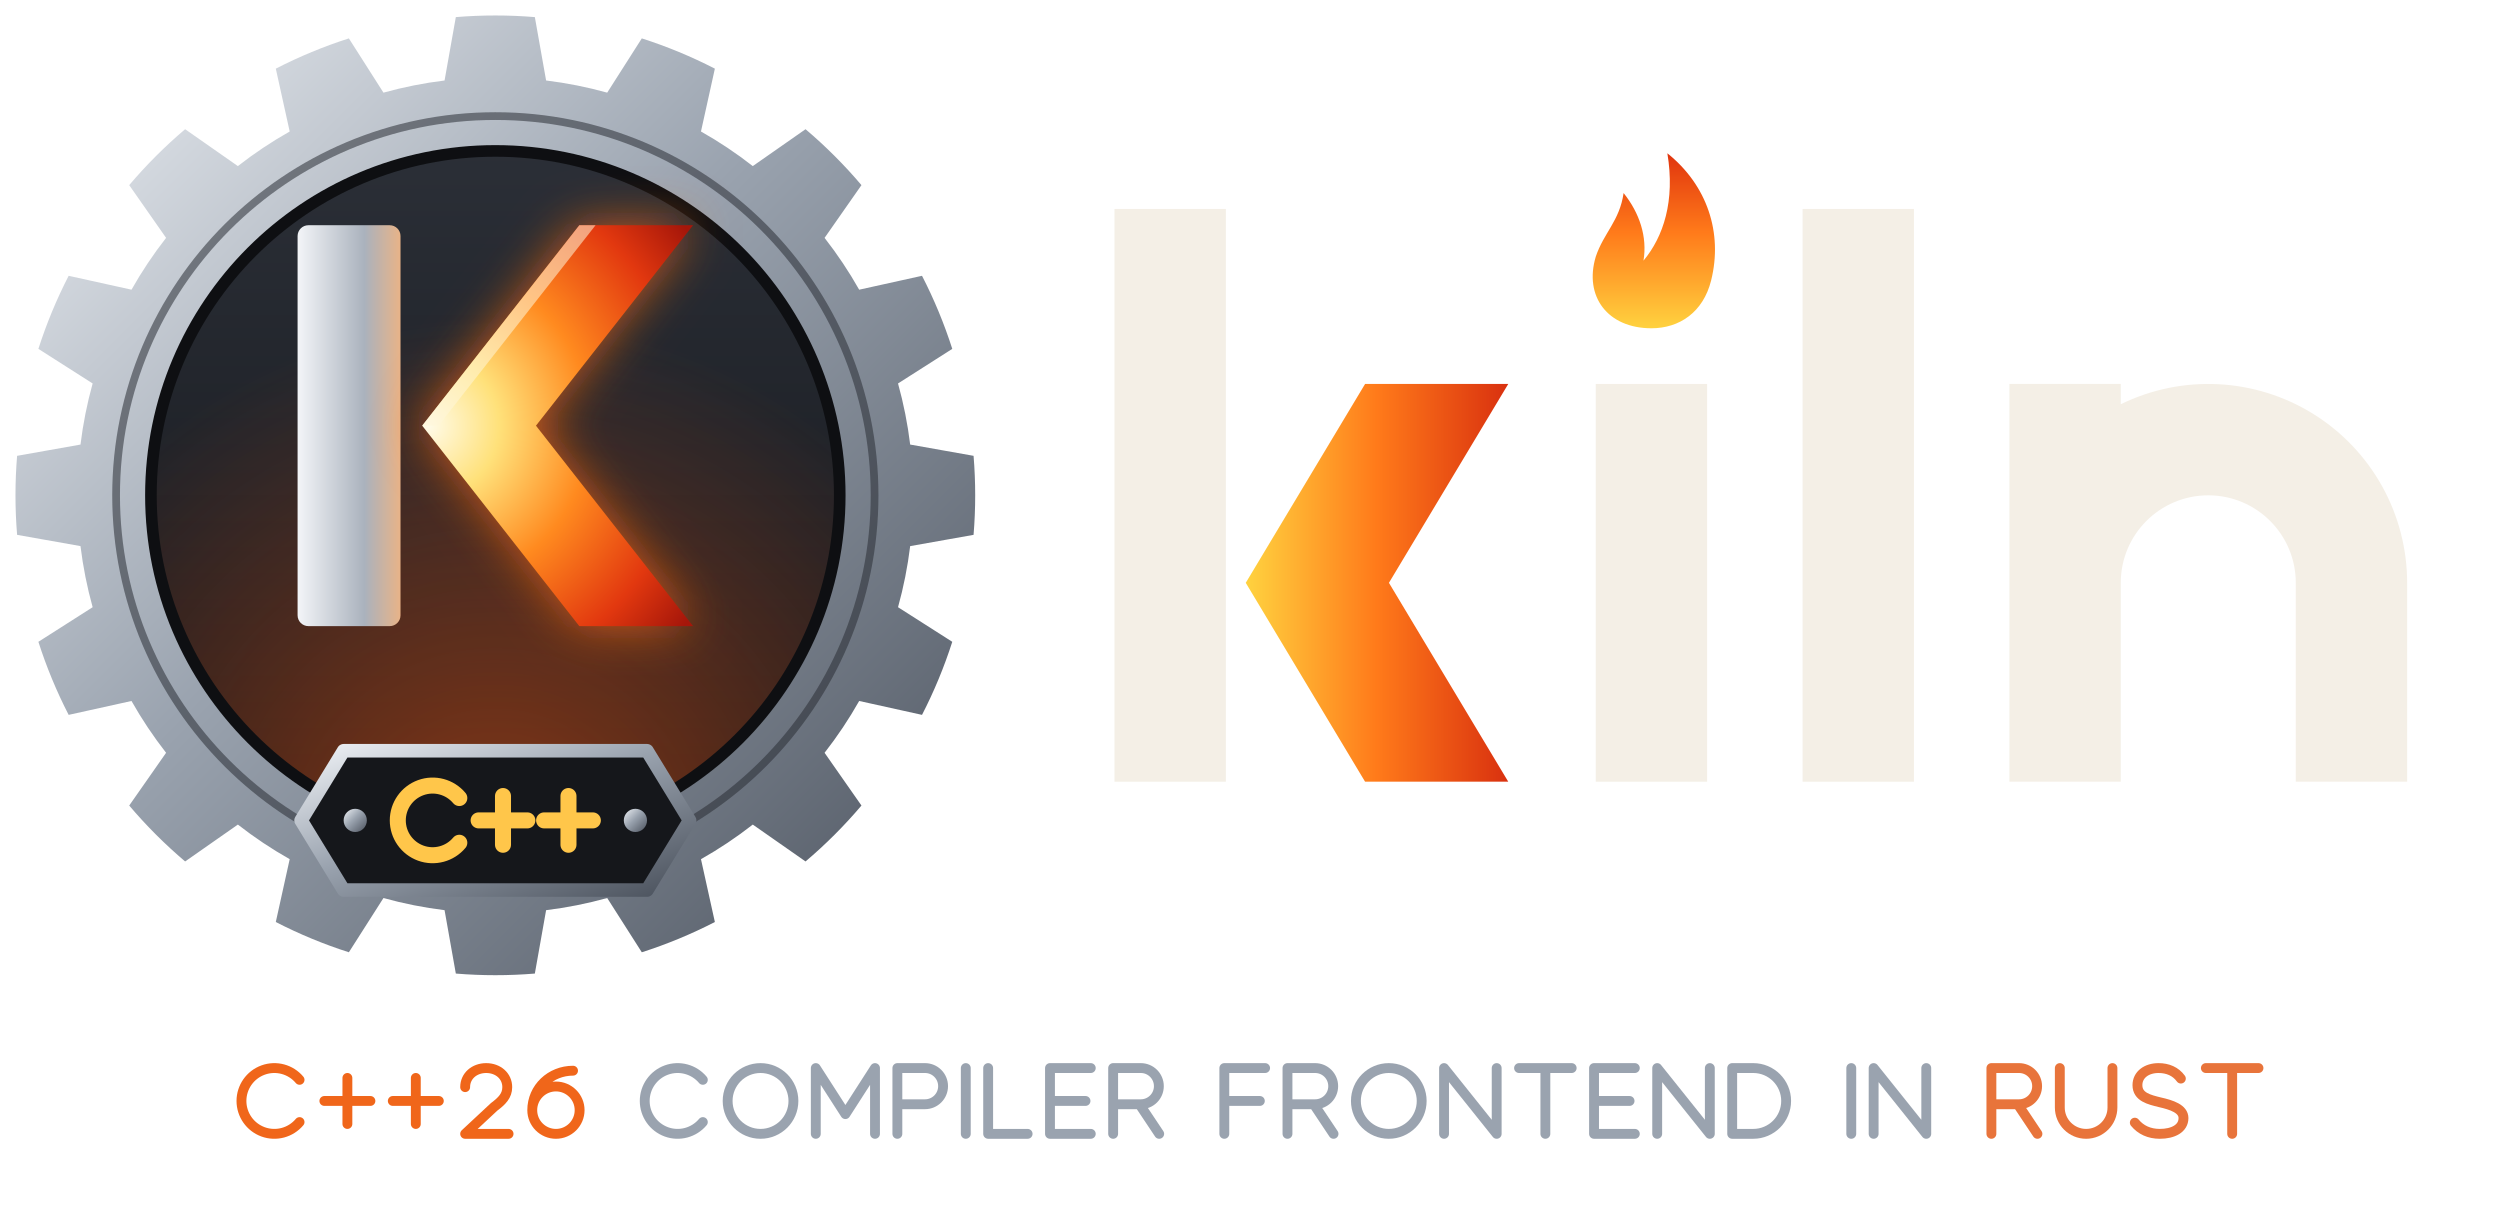
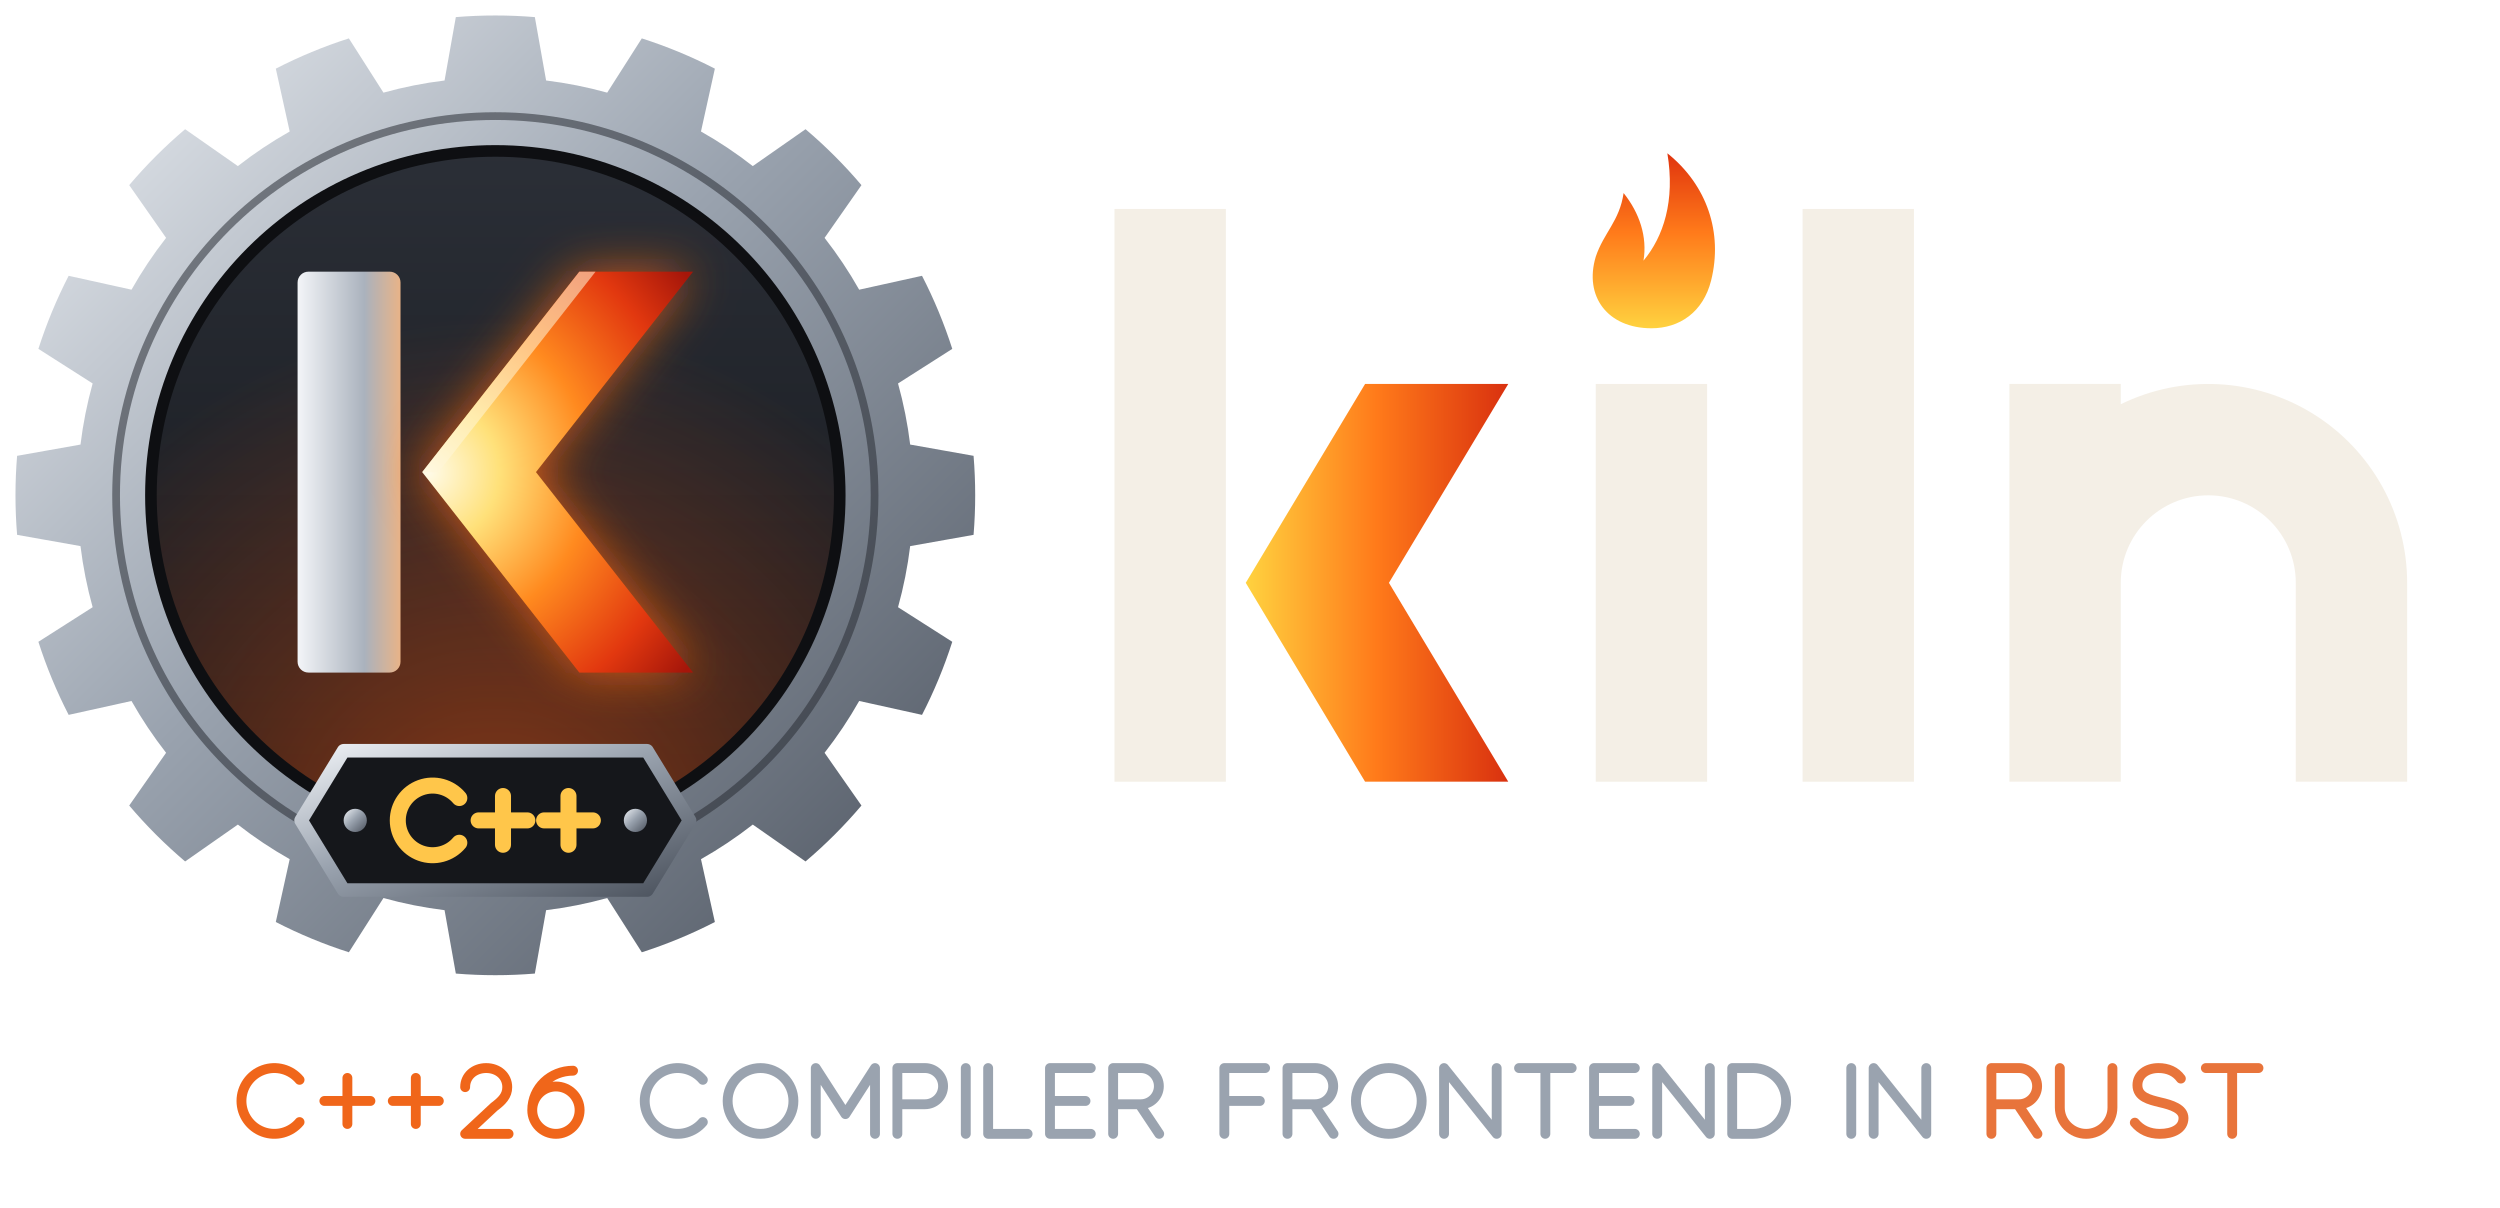
<svg xmlns="http://www.w3.org/2000/svg" viewBox="0 0 646.03 312" width="646.03" height="312" role="img" aria-label="kiln">
  <defs>
    <linearGradient id="kb3-tile" x1="0" y1="0" x2="0" y2="1">
      <stop offset="0" stop-color="#2b2f37" />
      <stop offset="1" stop-color="#121418" />
    </linearGradient>
    <radialGradient id="kb3-ember" cx="128" cy="250" r="170" gradientUnits="userSpaceOnUse">
      <stop offset="0" stop-color="#ff5a12" stop-opacity=".45" />
      <stop offset="1" stop-color="#ff5a12" stop-opacity="0" />
    </radialGradient>
    <linearGradient id="kb3-stem" x1="0" y1="0" x2="1" y2="0">
      <stop offset="0" stop-color="#f3f5f8" />
      <stop offset=".65" stop-color="#aab2bd" />
      <stop offset="1" stop-color="#e8b388" />
    </linearGradient>
    <radialGradient id="kb3-hot" cx="104" cy="128" r="120" gradientUnits="userSpaceOnUse">
      <stop offset="0" stop-color="#fffbe9" />
      <stop offset=".22" stop-color="#ffe17a" />
      <stop offset=".5" stop-color="#ff8a1f" />
      <stop offset=".8" stop-color="#e2380f" />
      <stop offset="1" stop-color="#a5160a" />
    </radialGradient>
    <linearGradient id="kb3-steel" x1="0" y1="0" x2="1" y2="1">
      <stop offset="0" stop-color="#eef1f5" />
      <stop offset=".45" stop-color="#9aa3af" />
      <stop offset="1" stop-color="#4b525d" />
    </linearGradient>
    <linearGradient id="kb3-amber" x1="0" y1="0" x2="0" y2="1">
      <stop offset="0" stop-color="#fff1b8" />
      <stop offset="1" stop-color="#ffab2e" />
    </linearGradient>
    <filter id="kb3-blur" x="-30%" y="-30%" width="160%" height="160%">
      <feGaussianBlur stdDeviation="9" />
    </filter>
    <radialGradient id="kb3-hub" cx="128" cy="222" r="140" gradientUnits="userSpaceOnUse">
      <stop offset="0" stop-color="#ff5a12" stop-opacity=".5" />
      <stop offset="1" stop-color="#ff5a12" stop-opacity="0" />
    </radialGradient>
    <linearGradient id="kb3-tittle" x1="0" y1="1" x2="0" y2="0">
      <stop offset="0" stop-color="#ffd23f" />
      <stop offset=".55" stop-color="#ff7a1a" />
      <stop offset="1" stop-color="#e0340e" />
    </linearGradient>
    <linearGradient id="kb3-chev" x1="0" y1="0" x2="1" y2="0">
      <stop offset="0" stop-color="#ffd23f" />
      <stop offset=".5" stop-color="#ff7a1a" />
      <stop offset="1" stop-color="#d9310f" />
    </linearGradient>
  </defs>
  <g transform="translate(0,0)">
    <g id="kb3-mark">
      <path d="M114.88,20.8L117.79,4.42A124,124 0 0 1 138.21,4.42L141.12,20.8A108,108 0 0 1 156.91,23.94L165.85,9.92A124,124 0 0 1 184.73,17.74L181.14,33.98A108,108 0 0 1 194.53,42.92L208.16,33.39A124,124 0 0 1 222.61,47.84L213.08,61.47A108,108 0 0 1 222.02,74.86L238.26,71.27A124,124 0 0 1 246.08,90.15L232.06,99.09A108,108 0 0 1 235.2,114.88L251.58,117.79A124,124 0 0 1 251.58,138.21L235.2,141.12A108,108 0 0 1 232.06,156.91L246.08,165.85A124,124 0 0 1 238.26,184.73L222.02,181.14A108,108 0 0 1 213.08,194.53L222.61,208.16A124,124 0 0 1 208.16,222.61L194.53,213.08A108,108 0 0 1 181.14,222.02L184.73,238.26A124,124 0 0 1 165.85,246.08L156.91,232.06A108,108 0 0 1 141.12,235.2L138.21,251.58A124,124 0 0 1 117.79,251.58L114.88,235.2A108,108 0 0 1 99.09,232.06L90.15,246.08A124,124 0 0 1 71.27,238.26L74.86,222.02A108,108 0 0 1 61.47,213.08L47.84,222.61A124,124 0 0 1 33.39,208.16L42.92,194.53A108,108 0 0 1 33.98,181.14L17.74,184.73A124,124 0 0 1 9.92,165.85L23.94,156.91A108,108 0 0 1 20.8,141.12L4.42,138.21A124,124 0 0 1 4.42,117.79L20.8,114.88A108,108 0 0 1 23.94,99.09L9.92,90.15A124,124 0 0 1 17.74,71.27L33.98,74.86A108,108 0 0 1 42.92,61.47L33.39,47.84A124,124 0 0 1 47.84,33.39L61.47,42.92A108,108 0 0 1 74.86,33.98L71.27,17.74A124,124 0 0 1 90.15,9.92L99.09,23.94A108,108 0 0 1 114.88,20.8ZM218,128A90,90 0 1 0 38,128A90,90 0 1 0 218,128Z" fill="url(#kb3-steel)" fill-rule="evenodd" />
      <circle cx="128" cy="128" r="90" fill="url(#kb3-tile)" />
      <circle cx="128" cy="128" r="90" fill="url(#kb3-hub)" />
      <circle cx="128" cy="128" r="98" fill="none" stroke="#2a2e35" stroke-opacity=".55" stroke-width="2" />
      <circle cx="128" cy="128" r="89" fill="none" stroke="#0e0f12" stroke-width="3" />
-       <g id="kb3-K" transform="translate(128,110) scale(0.7) translate(-129,-128)">
+       <g id="kb3-K" transform="translate(128,122) scale(0.7) translate(-129,-128)">
        <rect x="56" y="54" width="38" height="148" rx="4" fill="url(#kb3-stem)" />
        <path d="M102,128L160,54H202L144,128L202,202H160Z" fill="#ff6a14" opacity=".75" filter="url(#kb3-blur)" />
        <path d="M102,128L160,54H202L144,128L202,202H160Z" fill="url(#kb3-hot)" />
        <path d="M102,128L160,54H166L108,128Z" fill="#fff6d8" opacity=".55" />
      </g>
      <path d="M88.8,194H167.2L178.2,212L167.2,230H88.8L77.8,212Z" fill="#15171b" stroke="url(#kb3-steel)" stroke-width="3.5" stroke-linejoin="round" />
      <circle cx="91.8" cy="212" r="3" fill="url(#kb3-steel)" />
      <circle cx="164.2" cy="212" r="3" fill="url(#kb3-steel)" />
      <g transform="translate(102.8,203) scale(1.8)">
        <g fill="none" stroke-width="2.3" stroke-linecap="round" stroke-linejoin="round">
          <g stroke="#ffc64a">
            <path transform="translate(0,0)" d="M8.83,1.79A5,5 0 1 0 8.83,8.21" />
            <path transform="translate(11.6,0)" d="M0,5H7M3.5,1.5V8.5" />
            <path transform="translate(21,0)" d="M0,5H7M3.5,1.5V8.5" />
          </g>
        </g>
      </g>
    </g>
    <g id="kb3-wordmark" transform="translate(288,202) scale(1.0278)">
      <g id="kb3-k">
        <path d="M0,-144H28V0H0Z" fill="#f4efe6" />
        <path d="M33,-50L63,-100H99L69,-50L99,0H63Z" fill="url(#kb3-chev)" />
      </g>
      <g id="kb3-i" transform="translate(121,0)">
        <path d="M0,-100H28V0H0Z" fill="#f4efe6" />
        <path d="M14,-114C3,-114 -3,-122 0,-132C2,-138 6,-141 7,-148C11,-143 13,-137 12,-131C17,-137 20,-146 18,-158C28,-150 32,-138 29,-126C27,-118 21,-114 14,-114Z" fill="url(#kb3-tittle)" />
      </g>
      <path id="kb3-l" transform="translate(173,0)" d="M0,-144H28V0H0Z" fill="#f4efe6" />
      <path id="kb3-n" transform="translate(225,0)" d="M0,0V-100H28V0ZM28,-50A22,22 0 0 1 72,-50V0H100V-50A50,50 0 0 0 28,-94.9Z" fill="#f4efe6" />
    </g>
  </g>
  <g id="kb3-tagline" transform="translate(62.4,276) scale(1.7)">
    <g fill="none" stroke-width="1.5" stroke-linecap="round" stroke-linejoin="round">
      <g stroke="#f0661a">
        <path transform="translate(0,0)" d="M8.83,1.79A5,5 0 1 0 8.83,8.21" />
        <path transform="translate(12.6,0)" d="M0,5H7M3.5,1.5V8.5" />
        <path transform="translate(23,0)" d="M0,5H7M3.5,1.5V8.5" />
        <path transform="translate(33.4,0)" d="M0.6,2.9C0.6,1.2 2,0 3.8,0C5.6,0 7,1.2 7,2.9C7,4.2 6.2,5 5,5.9L0.6,10H7.2" />
        <path transform="translate(44,0)" d="M6.4,0.4C3,0.4 0.2,3 0.2,6.4M7.4,6.4A3.6,3.6 0 1 0 0.2,6.4A3.6,3.6 0 1 0 7.4,6.4" />
      </g>
      <g stroke="#9aa3af">
        <path transform="translate(61.3,0)" d="M8.83,1.79A5,5 0 1 0 8.83,8.21" />
        <path transform="translate(73.9,0)" d="M10,5A5,5 0 1 0 0,5A5,5 0 1 0 10,5" />
        <path transform="translate(87.3,0)" d="M0,10V0L4.5,7L9,0V10" />
        <path transform="translate(99.7,0)" d="M0,10V0H4.2A2.75,2.75 0 0 1 4.2,5.5H0" />
        <path transform="translate(110.1,0)" d="M0,0V10" />
        <path transform="translate(113.5,0)" d="M0,0V10H6" />
        <path transform="translate(122.9,0)" d="M6.2,0H0V10H6.2M0,5H5.4" />
        <path transform="translate(132.5,0)" d="M0,10V0H4.2A2.75,2.75 0 0 1 4.2,5.5H0M4,5.5L7,10" />
        <path transform="translate(149.4,0)" d="M6.2,0H0V10M0,5H5.4" />
        <path transform="translate(159,0)" d="M0,10V0H4.2A2.75,2.75 0 0 1 4.2,5.5H0M4,5.5L7,10" />
        <path transform="translate(169.4,0)" d="M10,5A5,5 0 1 0 0,5A5,5 0 1 0 10,5" />
        <path transform="translate(182.8,0)" d="M0,10V0L8,10V0" />
        <path transform="translate(194.2,0)" d="M0,0H8M4,0V10" />
        <path transform="translate(205.6,0)" d="M6.2,0H0V10H6.2M0,5H5.4" />
        <path transform="translate(215.2,0)" d="M0,10V0L8,10V0" />
        <path transform="translate(226.6,0)" d="M0,0V10H3.2A5,5 0 0 0 3.2,0Z" />
        <path transform="translate(244.7,0)" d="M0,0V10" />
        <path transform="translate(248.1,0)" d="M0,10V0L8,10V0" />
      </g>
      <g stroke="#e8743b">
        <path transform="translate(266,0)" d="M0,10V0H4.2A2.75,2.75 0 0 1 4.2,5.5H0M4,5.5L7,10" />
        <path transform="translate(276.4,0)" d="M0,0V6A4,4 0 0 0 8,6V0" />
        <path transform="translate(287.8,0)" d="M7,1.6C6.2,0.5 5,0 3.6,0C1.8,0 0.4,1 0.4,2.6C0.4,4.4 2.2,4.8 3.8,5.2C5.6,5.6 7.4,6.2 7.4,7.6C7.4,9.2 5.8,10 3.8,10C2.2,10 0.9,9.4 0,8.3" />
        <path transform="translate(298.6,0)" d="M0,0H8M4,0V10" />
      </g>
    </g>
  </g>
</svg>
